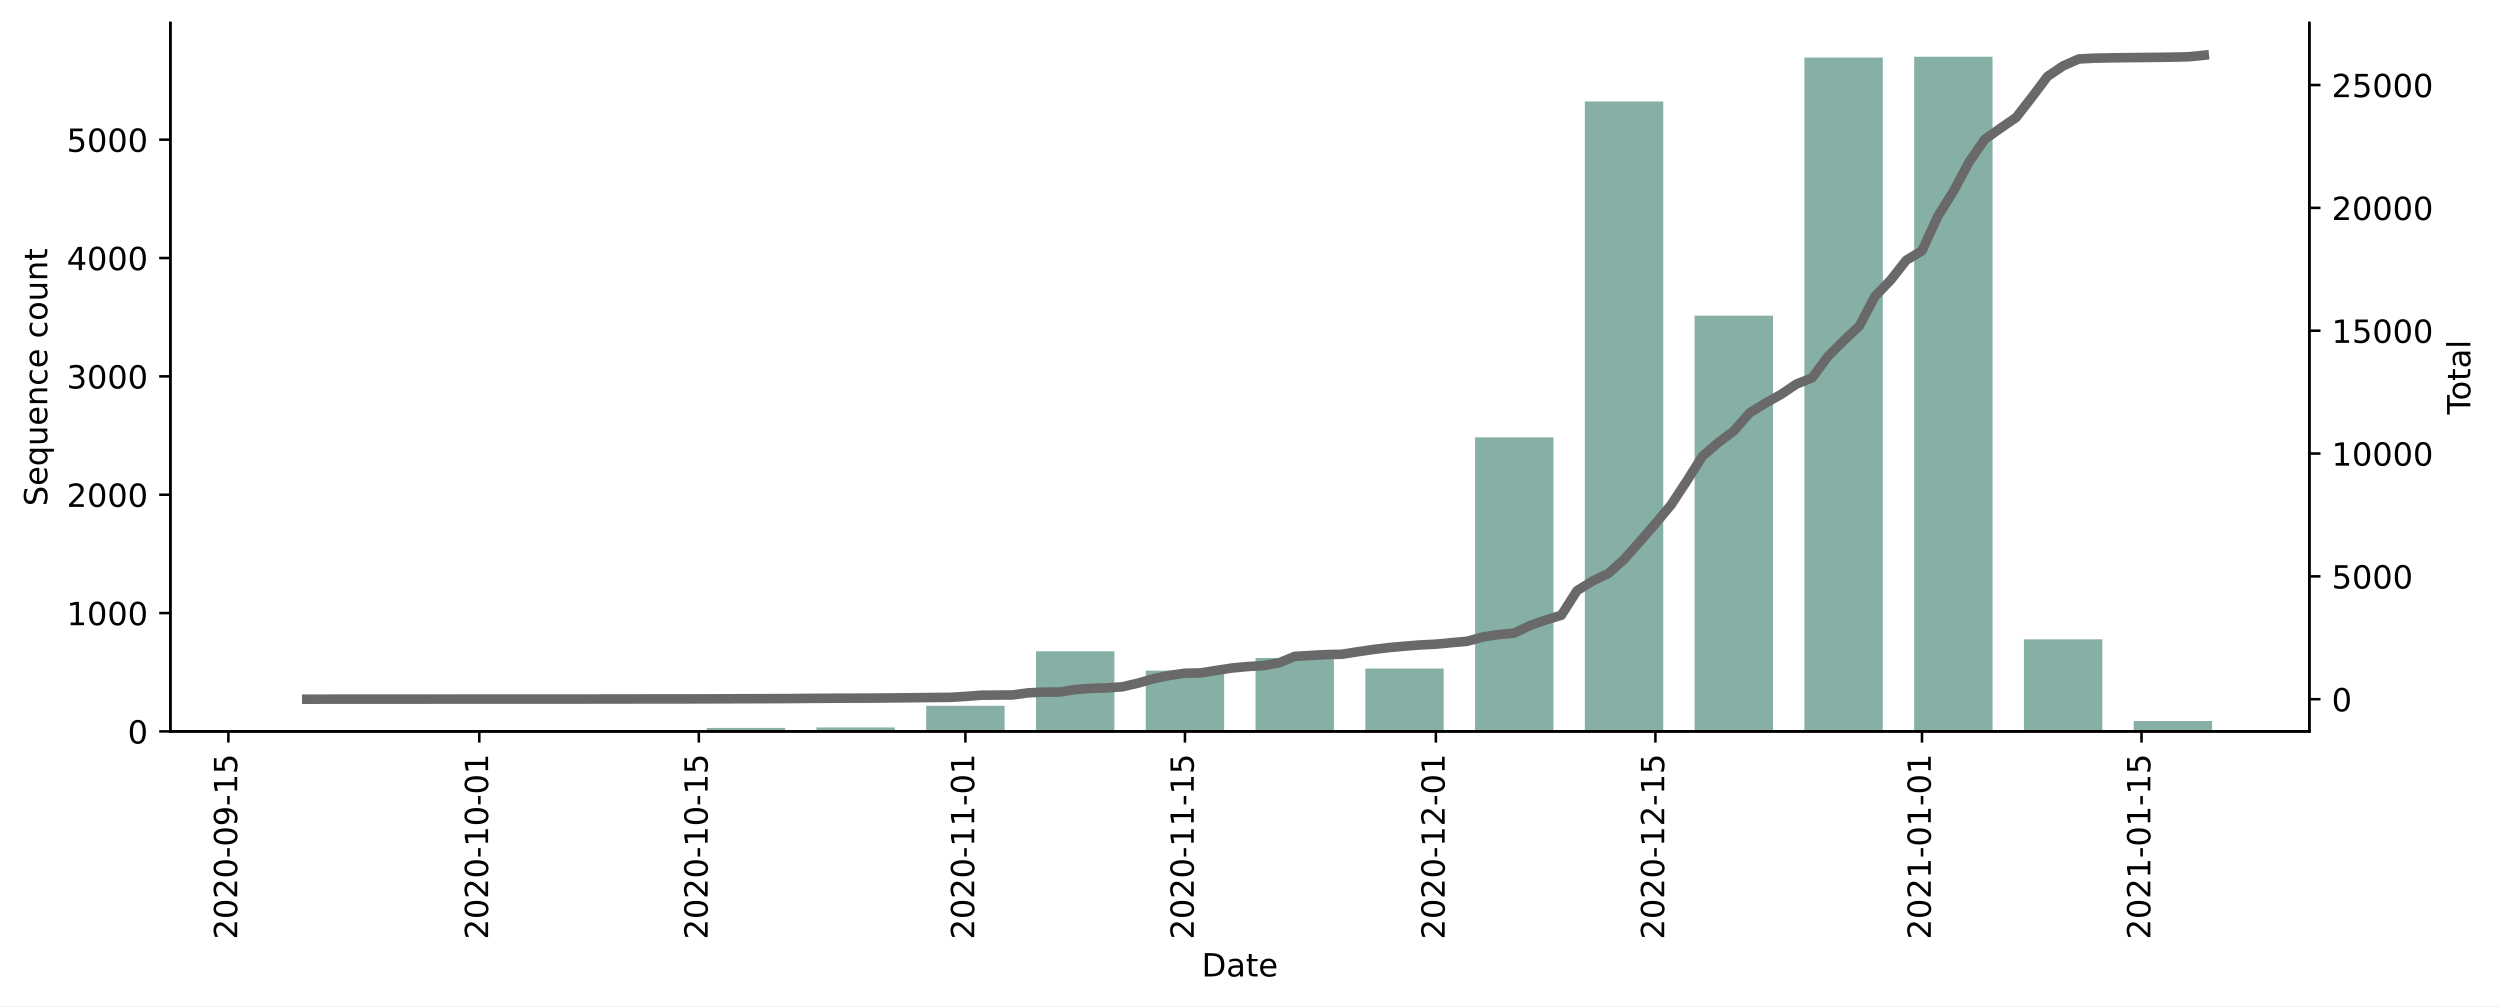
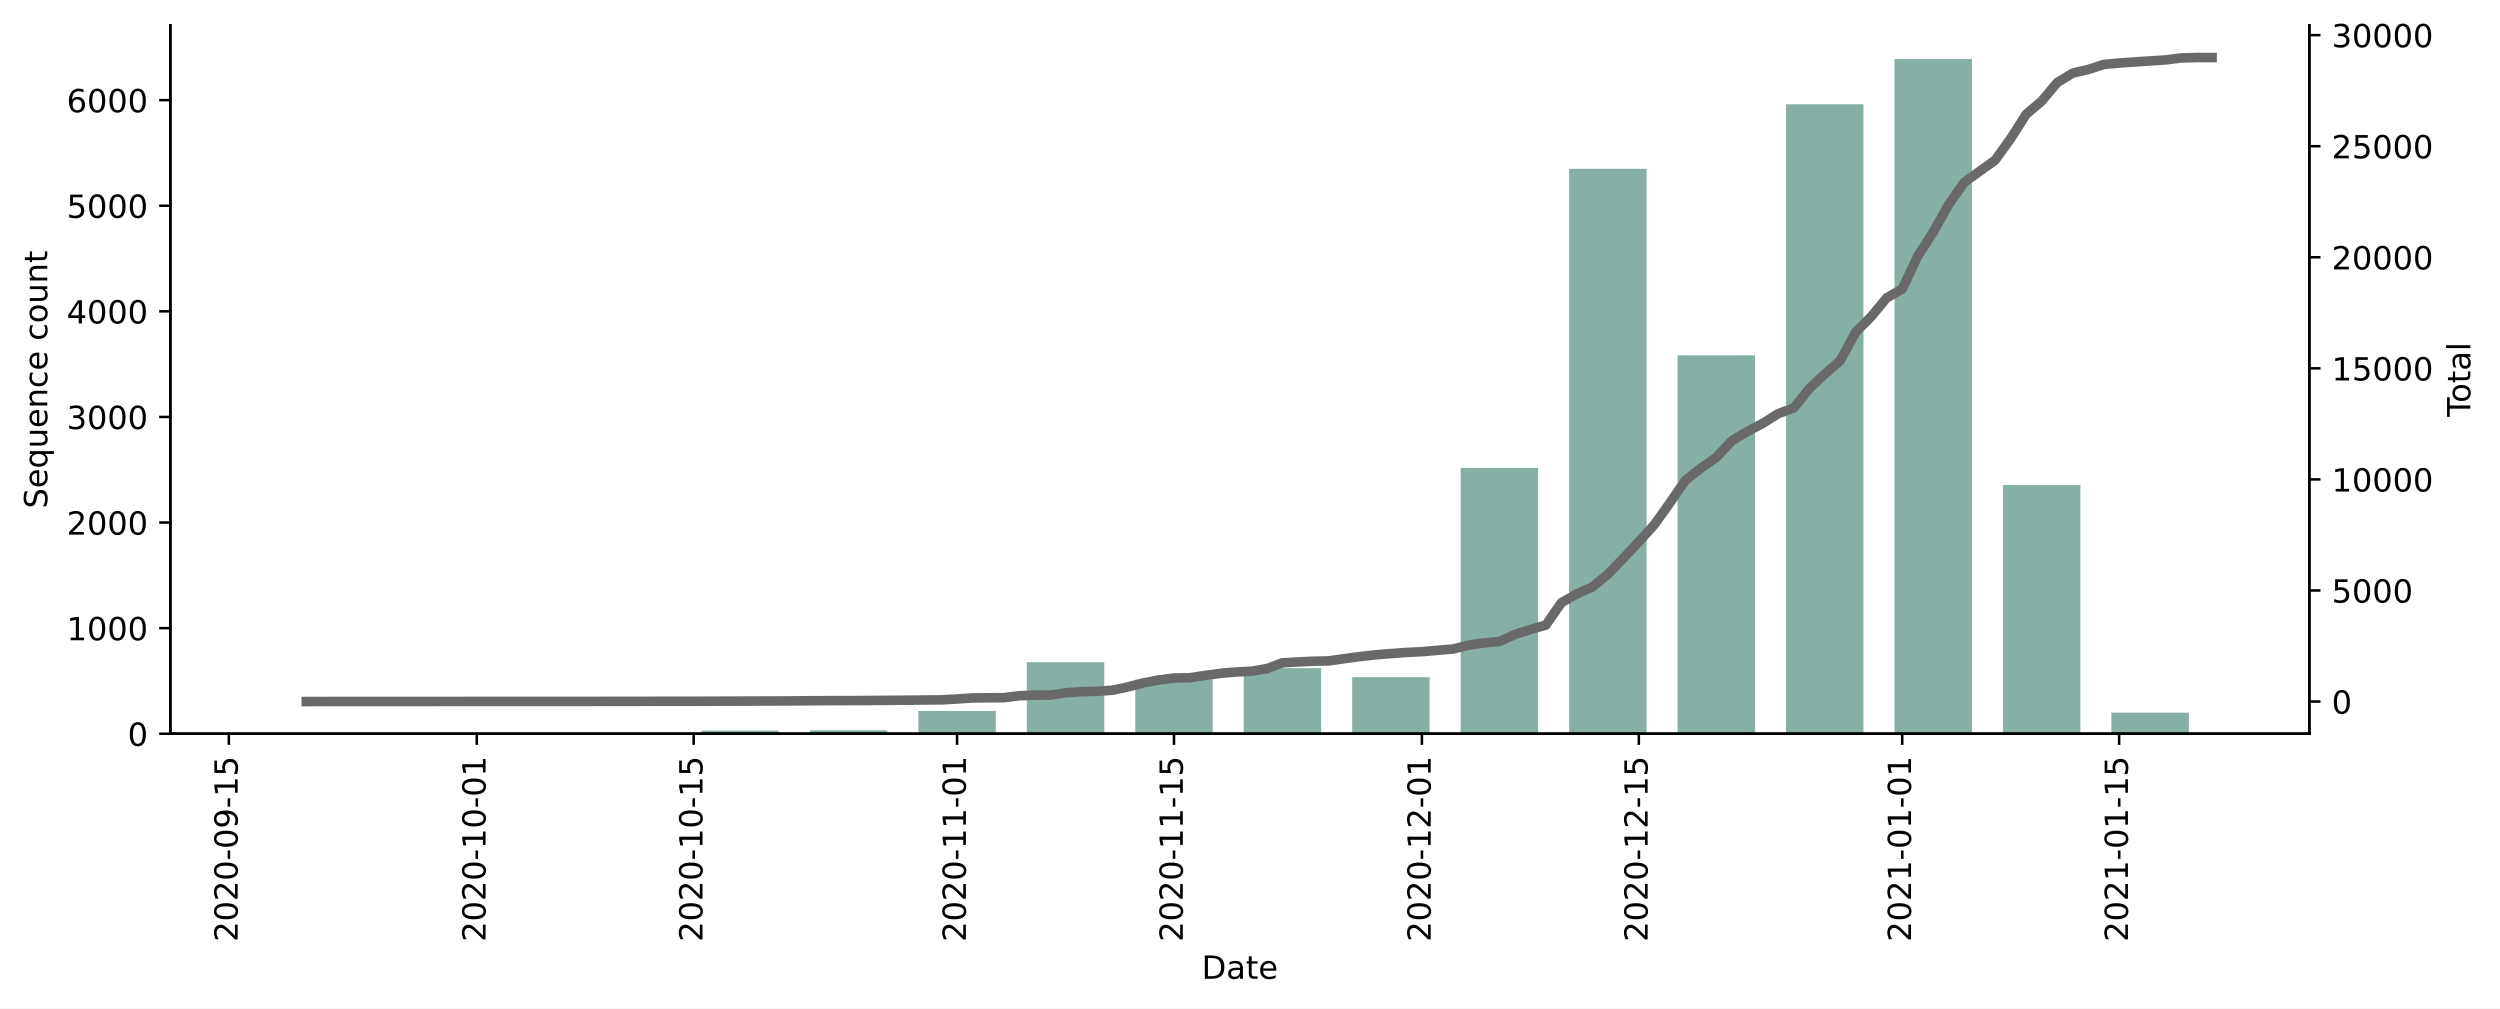
- <svg xmlns="http://www.w3.org/2000/svg" xmlns:xlink="http://www.w3.org/1999/xlink" height="314.954pt" version="1.1" viewBox="0 0 782.619 314.954" width="782.619pt">
+ <svg xmlns="http://www.w3.org/2000/svg" xmlns:xlink="http://www.w3.org/1999/xlink" height="315.682pt" version="1.1" viewBox="0 0 782.619 315.682" width="782.619pt">
  <defs>
    <style type="text/css">*{stroke-linecap:butt;stroke-linejoin:round;}</style>
  </defs>
  <g id="figure_1">
    <g id="patch_1">
-       <path d="M 0 314.954  L 782.619 314.954  L 782.619 0  L 0 0  z " style="fill:#ffffff;" />
+       <path d="M 0 315.682  L 782.619 315.682  L 782.619 0  L 0 0  z " style="fill:#ffffff;" />
    </g>
    <g id="axes_1">
      <g id="patch_2">
-         <path d="M 53.328 228.96  L 722.928 228.96  L 722.928 7.2  L 53.328 7.2  z " style="fill:#ffffff;" />
+         <path d="M 53.328 229.689  L 722.928 229.689  L 722.928 7.929  L 53.328 7.929  z " style="fill:#ffffff;" />
      </g>
      <g id="patch_3">
-         <path clip-path="url(#p456ce39aec)" d="M 83.764 228.96  L 108.31 228.96  L 108.31 228.849  L 83.764 228.849  z " style="fill:#86b0a6;" />
+         <path clip-path="url(#p75e728917b)" d="M 83.764 229.689  L 108.017 229.689  L 108.017 229.59  L 83.764 229.59  z " style="fill:#86b0a6;" />
      </g>
      <g id="patch_4">
-         <path clip-path="url(#p456ce39aec)" d="M 118.128 228.96  L 142.674 228.96  L 142.674 228.849  L 118.128 228.849  z " style="fill:#86b0a6;" />
+         <path clip-path="url(#p75e728917b)" d="M 117.717 229.689  L 141.969 229.689  L 141.969 229.59  L 117.717 229.59  z " style="fill:#86b0a6;" />
      </g>
      <g id="patch_5">
-         <path clip-path="url(#p456ce39aec)" d="M 152.492 228.96  L 177.037 228.96  L 177.037 228.923  L 152.492 228.923  z " style="fill:#86b0a6;" />
+         <path clip-path="url(#p75e728917b)" d="M 151.67 229.689  L 175.922 229.689  L 175.922 229.656  L 151.67 229.656  z " style="fill:#86b0a6;" />
      </g>
      <g id="patch_6">
-         <path clip-path="url(#p456ce39aec)" d="M 186.855 228.96  L 211.401 228.96  L 211.401 228.738  L 186.855 228.738  z " style="fill:#86b0a6;" />
+         <path clip-path="url(#p75e728917b)" d="M 185.623 229.689  L 209.875 229.689  L 209.875 229.49  L 185.623 229.49  z " style="fill:#86b0a6;" />
      </g>
      <g id="patch_7">
-         <path clip-path="url(#p456ce39aec)" d="M 221.219 228.96  L 245.764 228.96  L 245.764 227.886  L 221.219 227.886  z " style="fill:#86b0a6;" />
+         <path clip-path="url(#p75e728917b)" d="M 219.576 229.689  L 243.828 229.689  L 243.828 228.73  L 219.576 228.73  z " style="fill:#86b0a6;" />
      </g>
      <g id="patch_8">
-         <path clip-path="url(#p456ce39aec)" d="M 255.583 228.96  L 280.128 228.96  L 280.128 227.737  L 255.583 227.737  z " style="fill:#86b0a6;" />
+         <path clip-path="url(#p75e728917b)" d="M 253.529 229.689  L 277.781 229.689  L 277.781 228.598  L 253.529 228.598  z " style="fill:#86b0a6;" />
      </g>
      <g id="patch_9">
-         <path clip-path="url(#p456ce39aec)" d="M 289.946 228.96  L 314.492 228.96  L 314.492 220.958  L 289.946 220.958  z " style="fill:#86b0a6;" />
+         <path clip-path="url(#p75e728917b)" d="M 287.482 229.689  L 311.734 229.689  L 311.734 222.548  L 287.482 222.548  z " style="fill:#86b0a6;" />
      </g>
      <g id="patch_10">
-         <path clip-path="url(#p456ce39aec)" d="M 324.31 228.96  L 348.855 228.96  L 348.855 203.88  L 324.31 203.88  z " style="fill:#86b0a6;" />
+         <path clip-path="url(#p75e728917b)" d="M 321.435 229.689  L 345.687 229.689  L 345.687 207.309  L 321.435 207.309  z " style="fill:#86b0a6;" />
      </g>
      <g id="patch_11">
-         <path clip-path="url(#p456ce39aec)" d="M 358.674 228.96  L 383.219 228.96  L 383.219 209.955  L 358.674 209.955  z " style="fill:#86b0a6;" />
+         <path clip-path="url(#p75e728917b)" d="M 355.388 229.689  L 379.64 229.689  L 379.64 212.731  L 355.388 212.731  z " style="fill:#86b0a6;" />
      </g>
      <g id="patch_12">
-         <path clip-path="url(#p456ce39aec)" d="M 393.037 228.96  L 417.583 228.96  L 417.583 205.991  L 393.037 205.991  z " style="fill:#86b0a6;" />
+         <path clip-path="url(#p75e728917b)" d="M 389.341 229.689  L 413.593 229.689  L 413.593 209.16  L 389.341 209.16  z " style="fill:#86b0a6;" />
      </g>
      <g id="patch_13">
-         <path clip-path="url(#p456ce39aec)" d="M 427.401 228.96  L 451.946 228.96  L 451.946 209.289  L 427.401 209.289  z " style="fill:#86b0a6;" />
+         <path clip-path="url(#p75e728917b)" d="M 423.294 229.689  L 447.546 229.689  L 447.546 212.003  L 423.294 212.003  z " style="fill:#86b0a6;" />
      </g>
      <g id="patch_14">
-         <path clip-path="url(#p456ce39aec)" d="M 461.764 228.96  L 486.31 228.96  L 486.31 136.9  L 461.764 136.9  z " style="fill:#86b0a6;" />
+         <path clip-path="url(#p75e728917b)" d="M 457.247 229.689  L 481.499 229.689  L 481.499 146.485  L 457.247 146.485  z " style="fill:#86b0a6;" />
      </g>
      <g id="patch_15">
-         <path clip-path="url(#p456ce39aec)" d="M 496.128 228.96  L 520.674 228.96  L 520.674 31.763  L 496.128 31.763  z " style="fill:#86b0a6;" />
+         <path clip-path="url(#p75e728917b)" d="M 491.199 229.689  L 515.452 229.689  L 515.452 52.835  L 491.199 52.835  z " style="fill:#86b0a6;" />
      </g>
      <g id="patch_16">
-         <path clip-path="url(#p456ce39aec)" d="M 530.492 228.96  L 555.037 228.96  L 555.037 98.817  L 530.492 98.817  z " style="fill:#86b0a6;" />
+         <path clip-path="url(#p75e728917b)" d="M 525.152 229.689  L 549.404 229.689  L 549.404 111.246  L 525.152 111.246  z " style="fill:#86b0a6;" />
      </g>
      <g id="patch_17">
-         <path clip-path="url(#p456ce39aec)" d="M 564.855 228.96  L 589.401 228.96  L 589.401 18.019  L 564.855 18.019  z " style="fill:#86b0a6;" />
+         <path clip-path="url(#p75e728917b)" d="M 559.105 229.689  L 583.357 229.689  L 583.357 32.637  L 559.105 32.637  z " style="fill:#86b0a6;" />
      </g>
      <g id="patch_18">
-         <path clip-path="url(#p456ce39aec)" d="M 599.219 228.96  L 623.764 228.96  L 623.764 17.76  L 599.219 17.76  z " style="fill:#86b0a6;" />
+         <path clip-path="url(#p75e728917b)" d="M 593.058 229.689  L 617.31 229.689  L 617.31 18.489  L 593.058 18.489  z " style="fill:#86b0a6;" />
      </g>
      <g id="patch_19">
-         <path clip-path="url(#p456ce39aec)" d="M 633.583 228.96  L 658.128 228.96  L 658.128 200.138  L 633.583 200.138  z " style="fill:#86b0a6;" />
+         <path clip-path="url(#p75e728917b)" d="M 627.011 229.689  L 651.263 229.689  L 651.263 151.84  L 627.011 151.84  z " style="fill:#86b0a6;" />
      </g>
      <g id="patch_20">
-         <path clip-path="url(#p456ce39aec)" d="M 667.946 228.96  L 692.492 228.96  L 692.492 225.7  L 667.946 225.7  z " style="fill:#86b0a6;" />
+         <path clip-path="url(#p75e728917b)" d="M 660.964 229.689  L 685.216 229.689  L 685.216 223.077  L 660.964 223.077  z " style="fill:#86b0a6;" />
      </g>
      <g id="matplotlib.axis_1">
        <g id="xtick_1">
          <g id="line2d_1">
            <defs>
-               <path d="M 0 0  L 0 3.5  " id="md7a13e3b88" style="stroke:#000000;stroke-width:0.8;" />
+               <path d="M 0 0  L 0 3.5  " id="m72b49319f3" style="stroke:#000000;stroke-width:0.8;" />
            </defs>
            <g>
-               <use style="stroke:#000000;stroke-width:0.8;" x="71.492" xlink:href="#md7a13e3b88" y="228.96" />
+               <use style="stroke:#000000;stroke-width:0.8;" x="71.638" xlink:href="#m72b49319f3" y="229.689" />
            </g>
          </g>
          <g id="text_1">
-             <g transform="translate(74.25114 294.0756)rotate(-90)scale(0.1 -0.1)">
+             <g transform="translate(74.39782 294.8044)rotate(-90)scale(0.1 -0.1)">
              <defs>
                <path d="M 19.188 8.297  L 53.609 8.297  L 53.609 0  L 7.328 0  L 7.328 8.297  Q 12.938 14.109 22.625 23.891  Q 32.328 33.688 34.812 36.531  Q 39.547 41.844 41.422 45.531  Q 43.312 49.219 43.312 52.781  Q 43.312 58.594 39.234 62.25  Q 35.156 65.922 28.609 65.922  Q 23.969 65.922 18.812 64.312  Q 13.672 62.703 7.812 59.422  L 7.812 69.391  Q 13.766 71.781 18.938 73  Q 24.125 74.219 28.422 74.219  Q 39.75 74.219 46.484 68.547  Q 53.219 62.891 53.219 53.422  Q 53.219 48.922 51.531 44.891  Q 49.859 40.875 45.406 35.406  Q 44.188 33.984 37.641 27.219  Q 31.109 20.453 19.188 8.297  z " id="DejaVuSans-50" />
                <path d="M 31.781 66.406  Q 24.172 66.406 20.328 58.906  Q 16.5 51.422 16.5 36.375  Q 16.5 21.391 20.328 13.891  Q 24.172 6.391 31.781 6.391  Q 39.453 6.391 43.281 13.891  Q 47.125 21.391 47.125 36.375  Q 47.125 51.422 43.281 58.906  Q 39.453 66.406 31.781 66.406  z M 31.781 74.219  Q 44.047 74.219 50.516 64.516  Q 56.984 54.828 56.984 36.375  Q 56.984 17.969 50.516 8.266  Q 44.047 -1.422 31.781 -1.422  Q 19.531 -1.422 13.062 8.266  Q 6.594 17.969 6.594 36.375  Q 6.594 54.828 13.062 64.516  Q 19.531 74.219 31.781 74.219  z " id="DejaVuSans-48" />
                <path d="M 4.891 31.391  L 31.203 31.391  L 31.203 23.391  L 4.891 23.391  z " id="DejaVuSans-45" />
                <path d="M 10.984 1.516  L 10.984 10.5  Q 14.703 8.734 18.5 7.812  Q 22.312 6.891 25.984 6.891  Q 35.75 6.891 40.891 13.453  Q 46.047 20.016 46.781 33.406  Q 43.953 29.203 39.594 26.953  Q 35.25 24.703 29.984 24.703  Q 19.047 24.703 12.672 31.312  Q 6.297 37.938 6.297 49.422  Q 6.297 60.641 12.938 67.422  Q 19.578 74.219 30.609 74.219  Q 43.266 74.219 49.922 64.516  Q 56.594 54.828 56.594 36.375  Q 56.594 19.141 48.406 8.859  Q 40.234 -1.422 26.422 -1.422  Q 22.703 -1.422 18.891 -0.688  Q 15.094 0.047 10.984 1.516  z M 30.609 32.422  Q 37.25 32.422 41.125 36.953  Q 45.016 41.5 45.016 49.422  Q 45.016 57.281 41.125 61.844  Q 37.25 66.406 30.609 66.406  Q 23.969 66.406 20.094 61.844  Q 16.219 57.281 16.219 49.422  Q 16.219 41.5 20.094 36.953  Q 23.969 32.422 30.609 32.422  z " id="DejaVuSans-57" />
                <path d="M 12.406 8.297  L 28.516 8.297  L 28.516 63.922  L 10.984 60.406  L 10.984 69.391  L 28.422 72.906  L 38.281 72.906  L 38.281 8.297  L 54.391 8.297  L 54.391 0  L 12.406 0  z " id="DejaVuSans-49" />
                <path d="M 10.797 72.906  L 49.516 72.906  L 49.516 64.594  L 19.828 64.594  L 19.828 46.734  Q 21.969 47.469 24.109 47.828  Q 26.266 48.188 28.422 48.188  Q 40.625 48.188 47.75 41.5  Q 54.891 34.812 54.891 23.391  Q 54.891 11.625 47.562 5.094  Q 40.234 -1.422 26.906 -1.422  Q 22.312 -1.422 17.547 -0.641  Q 12.797 0.141 7.719 1.703  L 7.719 11.625  Q 12.109 9.234 16.797 8.062  Q 21.484 6.891 26.703 6.891  Q 35.156 6.891 40.078 11.328  Q 45.016 15.766 45.016 23.391  Q 45.016 31 40.078 35.438  Q 35.156 39.891 26.703 39.891  Q 22.75 39.891 18.812 39.016  Q 14.891 38.141 10.797 36.281  z " id="DejaVuSans-53" />
              </defs>
              <use xlink:href="#DejaVuSans-50" />
              <use x="63.623" xlink:href="#DejaVuSans-48" />
              <use x="127.246" xlink:href="#DejaVuSans-50" />
              <use x="190.869" xlink:href="#DejaVuSans-48" />
              <use x="254.492" xlink:href="#DejaVuSans-45" />
              <use x="290.576" xlink:href="#DejaVuSans-48" />
              <use x="354.199" xlink:href="#DejaVuSans-57" />
              <use x="417.822" xlink:href="#DejaVuSans-45" />
              <use x="453.906" xlink:href="#DejaVuSans-49" />
              <use x="517.529" xlink:href="#DejaVuSans-53" />
            </g>
          </g>
        </g>
        <g id="xtick_2">
          <g id="line2d_2">
            <g>
-               <use style="stroke:#000000;stroke-width:0.8;" x="150.037" xlink:href="#md7a13e3b88" y="228.96" />
+               <use style="stroke:#000000;stroke-width:0.8;" x="149.245" xlink:href="#m72b49319f3" y="229.689" />
            </g>
          </g>
          <g id="text_2">
-             <g transform="translate(152.7966 294.0756)rotate(-90)scale(0.1 -0.1)">
+             <g transform="translate(152.0045 294.8044)rotate(-90)scale(0.1 -0.1)">
              <use xlink:href="#DejaVuSans-50" />
              <use x="63.623" xlink:href="#DejaVuSans-48" />
              <use x="127.246" xlink:href="#DejaVuSans-50" />
              <use x="190.869" xlink:href="#DejaVuSans-48" />
              <use x="254.492" xlink:href="#DejaVuSans-45" />
              <use x="290.576" xlink:href="#DejaVuSans-49" />
              <use x="354.199" xlink:href="#DejaVuSans-48" />
              <use x="417.822" xlink:href="#DejaVuSans-45" />
              <use x="453.906" xlink:href="#DejaVuSans-48" />
              <use x="517.529" xlink:href="#DejaVuSans-49" />
            </g>
          </g>
        </g>
        <g id="xtick_3">
          <g id="line2d_3">
            <g>
-               <use style="stroke:#000000;stroke-width:0.8;" x="218.764" xlink:href="#md7a13e3b88" y="228.96" />
+               <use style="stroke:#000000;stroke-width:0.8;" x="217.151" xlink:href="#m72b49319f3" y="229.689" />
            </g>
          </g>
          <g id="text_3">
-             <g transform="translate(221.5239 294.0756)rotate(-90)scale(0.1 -0.1)">
+             <g transform="translate(219.9103 294.8044)rotate(-90)scale(0.1 -0.1)">
              <use xlink:href="#DejaVuSans-50" />
              <use x="63.623" xlink:href="#DejaVuSans-48" />
              <use x="127.246" xlink:href="#DejaVuSans-50" />
              <use x="190.869" xlink:href="#DejaVuSans-48" />
              <use x="254.492" xlink:href="#DejaVuSans-45" />
              <use x="290.576" xlink:href="#DejaVuSans-49" />
              <use x="354.199" xlink:href="#DejaVuSans-48" />
              <use x="417.822" xlink:href="#DejaVuSans-45" />
              <use x="453.906" xlink:href="#DejaVuSans-49" />
              <use x="517.529" xlink:href="#DejaVuSans-53" />
            </g>
          </g>
        </g>
        <g id="xtick_4">
          <g id="line2d_4">
            <g>
-               <use style="stroke:#000000;stroke-width:0.8;" x="302.219" xlink:href="#md7a13e3b88" y="228.96" />
+               <use style="stroke:#000000;stroke-width:0.8;" x="299.608" xlink:href="#m72b49319f3" y="229.689" />
            </g>
          </g>
          <g id="text_4">
-             <g transform="translate(304.9784 294.0756)rotate(-90)scale(0.1 -0.1)">
+             <g transform="translate(302.3674 294.8044)rotate(-90)scale(0.1 -0.1)">
              <use xlink:href="#DejaVuSans-50" />
              <use x="63.623" xlink:href="#DejaVuSans-48" />
              <use x="127.246" xlink:href="#DejaVuSans-50" />
              <use x="190.869" xlink:href="#DejaVuSans-48" />
              <use x="254.492" xlink:href="#DejaVuSans-45" />
              <use x="290.576" xlink:href="#DejaVuSans-49" />
              <use x="354.199" xlink:href="#DejaVuSans-49" />
              <use x="417.822" xlink:href="#DejaVuSans-45" />
              <use x="453.906" xlink:href="#DejaVuSans-48" />
              <use x="517.529" xlink:href="#DejaVuSans-49" />
            </g>
          </g>
        </g>
        <g id="xtick_5">
          <g id="line2d_5">
            <g>
-               <use style="stroke:#000000;stroke-width:0.8;" x="370.946" xlink:href="#md7a13e3b88" y="228.96" />
+               <use style="stroke:#000000;stroke-width:0.8;" x="367.514" xlink:href="#m72b49319f3" y="229.689" />
            </g>
          </g>
          <g id="text_5">
-             <g transform="translate(373.7057 294.0756)rotate(-90)scale(0.1 -0.1)">
+             <g transform="translate(370.2732 294.8044)rotate(-90)scale(0.1 -0.1)">
              <use xlink:href="#DejaVuSans-50" />
              <use x="63.623" xlink:href="#DejaVuSans-48" />
              <use x="127.246" xlink:href="#DejaVuSans-50" />
              <use x="190.869" xlink:href="#DejaVuSans-48" />
              <use x="254.492" xlink:href="#DejaVuSans-45" />
              <use x="290.576" xlink:href="#DejaVuSans-49" />
              <use x="354.199" xlink:href="#DejaVuSans-49" />
              <use x="417.822" xlink:href="#DejaVuSans-45" />
              <use x="453.906" xlink:href="#DejaVuSans-49" />
              <use x="517.529" xlink:href="#DejaVuSans-53" />
            </g>
          </g>
        </g>
        <g id="xtick_6">
          <g id="line2d_6">
            <g>
-               <use style="stroke:#000000;stroke-width:0.8;" x="449.492" xlink:href="#md7a13e3b88" y="228.96" />
+               <use style="stroke:#000000;stroke-width:0.8;" x="445.121" xlink:href="#m72b49319f3" y="229.689" />
            </g>
          </g>
          <g id="text_6">
-             <g transform="translate(452.2511 294.0756)rotate(-90)scale(0.1 -0.1)">
+             <g transform="translate(447.8799 294.8044)rotate(-90)scale(0.1 -0.1)">
              <use xlink:href="#DejaVuSans-50" />
              <use x="63.623" xlink:href="#DejaVuSans-48" />
              <use x="127.246" xlink:href="#DejaVuSans-50" />
              <use x="190.869" xlink:href="#DejaVuSans-48" />
              <use x="254.492" xlink:href="#DejaVuSans-45" />
              <use x="290.576" xlink:href="#DejaVuSans-49" />
              <use x="354.199" xlink:href="#DejaVuSans-50" />
              <use x="417.822" xlink:href="#DejaVuSans-45" />
              <use x="453.906" xlink:href="#DejaVuSans-48" />
              <use x="517.529" xlink:href="#DejaVuSans-49" />
            </g>
          </g>
        </g>
        <g id="xtick_7">
          <g id="line2d_7">
            <g>
-               <use style="stroke:#000000;stroke-width:0.8;" x="518.219" xlink:href="#md7a13e3b88" y="228.96" />
+               <use style="stroke:#000000;stroke-width:0.8;" x="513.026" xlink:href="#m72b49319f3" y="229.689" />
            </g>
          </g>
          <g id="text_7">
-             <g transform="translate(520.9784 294.0756)rotate(-90)scale(0.1 -0.1)">
+             <g transform="translate(515.7857 294.8044)rotate(-90)scale(0.1 -0.1)">
              <use xlink:href="#DejaVuSans-50" />
              <use x="63.623" xlink:href="#DejaVuSans-48" />
              <use x="127.246" xlink:href="#DejaVuSans-50" />
              <use x="190.869" xlink:href="#DejaVuSans-48" />
              <use x="254.492" xlink:href="#DejaVuSans-45" />
              <use x="290.576" xlink:href="#DejaVuSans-49" />
              <use x="354.199" xlink:href="#DejaVuSans-50" />
              <use x="417.822" xlink:href="#DejaVuSans-45" />
              <use x="453.906" xlink:href="#DejaVuSans-49" />
              <use x="517.529" xlink:href="#DejaVuSans-53" />
            </g>
          </g>
        </g>
        <g id="xtick_8">
          <g id="line2d_8">
            <g>
-               <use style="stroke:#000000;stroke-width:0.8;" x="601.674" xlink:href="#md7a13e3b88" y="228.96" />
+               <use style="stroke:#000000;stroke-width:0.8;" x="595.483" xlink:href="#m72b49319f3" y="229.689" />
            </g>
          </g>
          <g id="text_8">
-             <g transform="translate(604.433 294.0756)rotate(-90)scale(0.1 -0.1)">
+             <g transform="translate(598.2428 294.8044)rotate(-90)scale(0.1 -0.1)">
              <use xlink:href="#DejaVuSans-50" />
              <use x="63.623" xlink:href="#DejaVuSans-48" />
              <use x="127.246" xlink:href="#DejaVuSans-50" />
              <use x="190.869" xlink:href="#DejaVuSans-49" />
              <use x="254.492" xlink:href="#DejaVuSans-45" />
              <use x="290.576" xlink:href="#DejaVuSans-48" />
              <use x="354.199" xlink:href="#DejaVuSans-49" />
              <use x="417.822" xlink:href="#DejaVuSans-45" />
              <use x="453.906" xlink:href="#DejaVuSans-48" />
              <use x="517.529" xlink:href="#DejaVuSans-49" />
            </g>
          </g>
        </g>
        <g id="xtick_9">
          <g id="line2d_9">
            <g>
-               <use style="stroke:#000000;stroke-width:0.8;" x="670.401" xlink:href="#md7a13e3b88" y="228.96" />
+               <use style="stroke:#000000;stroke-width:0.8;" x="663.389" xlink:href="#m72b49319f3" y="229.689" />
            </g>
          </g>
          <g id="text_9">
-             <g transform="translate(673.1602 294.0756)rotate(-90)scale(0.1 -0.1)">
+             <g transform="translate(666.1486 294.8044)rotate(-90)scale(0.1 -0.1)">
              <use xlink:href="#DejaVuSans-50" />
              <use x="63.623" xlink:href="#DejaVuSans-48" />
              <use x="127.246" xlink:href="#DejaVuSans-50" />
              <use x="190.869" xlink:href="#DejaVuSans-49" />
              <use x="254.492" xlink:href="#DejaVuSans-45" />
              <use x="290.576" xlink:href="#DejaVuSans-48" />
              <use x="354.199" xlink:href="#DejaVuSans-49" />
              <use x="417.822" xlink:href="#DejaVuSans-45" />
              <use x="453.906" xlink:href="#DejaVuSans-49" />
              <use x="517.529" xlink:href="#DejaVuSans-53" />
            </g>
          </g>
        </g>
        <g id="text_10">
-           <g transform="translate(376.1773 305.6741)scale(0.1 -0.1)">
+           <g transform="translate(376.1773 306.4028)scale(0.1 -0.1)">
            <defs>
              <path d="M 19.672 64.797  L 19.672 8.109  L 31.594 8.109  Q 46.688 8.109 53.688 14.938  Q 60.688 21.781 60.688 36.531  Q 60.688 51.172 53.688 57.984  Q 46.688 64.797 31.594 64.797  z M 9.812 72.906  L 30.078 72.906  Q 51.266 72.906 61.172 64.094  Q 71.094 55.281 71.094 36.531  Q 71.094 17.672 61.125 8.828  Q 51.172 0 30.078 0  L 9.812 0  z " id="DejaVuSans-68" />
              <path d="M 34.281 27.484  Q 23.391 27.484 19.188 25  Q 14.984 22.516 14.984 16.5  Q 14.984 11.719 18.141 8.906  Q 21.297 6.109 26.703 6.109  Q 34.188 6.109 38.703 11.406  Q 43.219 16.703 43.219 25.484  L 43.219 27.484  z M 52.203 31.203  L 52.203 0  L 43.219 0  L 43.219 8.297  Q 40.141 3.328 35.547 0.953  Q 30.953 -1.422 24.312 -1.422  Q 15.922 -1.422 10.953 3.297  Q 6 8.016 6 15.922  Q 6 25.141 12.172 29.828  Q 18.359 34.516 30.609 34.516  L 43.219 34.516  L 43.219 35.406  Q 43.219 41.609 39.141 45  Q 35.062 48.391 27.688 48.391  Q 23 48.391 18.547 47.266  Q 14.109 46.141 10.016 43.891  L 10.016 52.203  Q 14.938 54.109 19.578 55.047  Q 24.219 56 28.609 56  Q 40.484 56 46.344 49.844  Q 52.203 43.703 52.203 31.203  z " id="DejaVuSans-97" />
              <path d="M 18.312 70.219  L 18.312 54.688  L 36.812 54.688  L 36.812 47.703  L 18.312 47.703  L 18.312 18.016  Q 18.312 11.328 20.141 9.422  Q 21.969 7.516 27.594 7.516  L 36.812 7.516  L 36.812 0  L 27.594 0  Q 17.188 0 13.234 3.875  Q 9.281 7.766 9.281 18.016  L 9.281 47.703  L 2.688 47.703  L 2.688 54.688  L 9.281 54.688  L 9.281 70.219  z " id="DejaVuSans-116" />
              <path d="M 56.203 29.594  L 56.203 25.203  L 14.891 25.203  Q 15.484 15.922 20.484 11.062  Q 25.484 6.203 34.422 6.203  Q 39.594 6.203 44.453 7.469  Q 49.312 8.734 54.109 11.281  L 54.109 2.781  Q 49.266 0.734 44.188 -0.344  Q 39.109 -1.422 33.891 -1.422  Q 20.797 -1.422 13.156 6.188  Q 5.516 13.812 5.516 26.812  Q 5.516 40.234 12.766 48.109  Q 20.016 56 32.328 56  Q 43.359 56 49.781 48.891  Q 56.203 41.797 56.203 29.594  z M 47.219 32.234  Q 47.125 39.594 43.094 43.984  Q 39.062 48.391 32.422 48.391  Q 24.906 48.391 20.391 44.141  Q 15.875 39.891 15.188 32.172  z " id="DejaVuSans-101" />
            </defs>
            <use xlink:href="#DejaVuSans-68" />
            <use x="77.002" xlink:href="#DejaVuSans-97" />
            <use x="138.281" xlink:href="#DejaVuSans-116" />
            <use x="177.49" xlink:href="#DejaVuSans-101" />
          </g>
        </g>
      </g>
      <g id="matplotlib.axis_2">
        <g id="ytick_1">
          <g id="line2d_10">
            <defs>
-               <path d="M 0 0  L -3.5 0  " id="mad630d5b95" style="stroke:#000000;stroke-width:0.8;" />
+               <path d="M 0 0  L -3.5 0  " id="m8b014020fe" style="stroke:#000000;stroke-width:0.8;" />
            </defs>
            <g>
-               <use style="stroke:#000000;stroke-width:0.8;" x="53.328" xlink:href="#mad630d5b95" y="228.96" />
+               <use style="stroke:#000000;stroke-width:0.8;" x="53.328" xlink:href="#m8b014020fe" y="229.689" />
            </g>
          </g>
          <g id="text_11">
-             <g transform="translate(39.96563 232.7592)scale(0.1 -0.1)">
+             <g transform="translate(39.96563 233.488)scale(0.1 -0.1)">
              <use xlink:href="#DejaVuSans-48" />
            </g>
          </g>
        </g>
        <g id="ytick_2">
          <g id="line2d_11">
            <g>
-               <use style="stroke:#000000;stroke-width:0.8;" x="53.328" xlink:href="#mad630d5b95" y="191.914" />
+               <use style="stroke:#000000;stroke-width:0.8;" x="53.328" xlink:href="#m8b014020fe" y="196.632" />
            </g>
          </g>
          <g id="text_12">
-             <g transform="translate(20.87813 195.7131)scale(0.1 -0.1)">
+             <g transform="translate(20.87813 200.4311)scale(0.1 -0.1)">
              <use xlink:href="#DejaVuSans-49" />
              <use x="63.623" xlink:href="#DejaVuSans-48" />
              <use x="127.246" xlink:href="#DejaVuSans-48" />
              <use x="190.869" xlink:href="#DejaVuSans-48" />
            </g>
          </g>
        </g>
        <g id="ytick_3">
          <g id="line2d_12">
            <g>
-               <use style="stroke:#000000;stroke-width:0.8;" x="53.328" xlink:href="#mad630d5b95" y="154.868" />
+               <use style="stroke:#000000;stroke-width:0.8;" x="53.328" xlink:href="#m8b014020fe" y="163.575" />
            </g>
          </g>
          <g id="text_13">
-             <g transform="translate(20.87813 158.667)scale(0.1 -0.1)">
+             <g transform="translate(20.87813 167.3743)scale(0.1 -0.1)">
              <use xlink:href="#DejaVuSans-50" />
              <use x="63.623" xlink:href="#DejaVuSans-48" />
              <use x="127.246" xlink:href="#DejaVuSans-48" />
              <use x="190.869" xlink:href="#DejaVuSans-48" />
            </g>
          </g>
        </g>
        <g id="ytick_4">
          <g id="line2d_13">
            <g>
-               <use style="stroke:#000000;stroke-width:0.8;" x="53.328" xlink:href="#mad630d5b95" y="117.822" />
+               <use style="stroke:#000000;stroke-width:0.8;" x="53.328" xlink:href="#m8b014020fe" y="130.518" />
            </g>
          </g>
          <g id="text_14">
-             <g transform="translate(20.87813 121.6208)scale(0.1 -0.1)">
+             <g transform="translate(20.87813 134.3175)scale(0.1 -0.1)">
              <defs>
                <path d="M 40.578 39.312  Q 47.656 37.797 51.625 33  Q 55.609 28.219 55.609 21.188  Q 55.609 10.406 48.188 4.484  Q 40.766 -1.422 27.094 -1.422  Q 22.516 -1.422 17.656 -0.516  Q 12.797 0.391 7.625 2.203  L 7.625 11.719  Q 11.719 9.328 16.594 8.109  Q 21.484 6.891 26.812 6.891  Q 36.078 6.891 40.938 10.547  Q 45.797 14.203 45.797 21.188  Q 45.797 27.641 41.281 31.266  Q 36.766 34.906 28.719 34.906  L 20.219 34.906  L 20.219 43.016  L 29.109 43.016  Q 36.375 43.016 40.234 45.922  Q 44.094 48.828 44.094 54.297  Q 44.094 59.906 40.109 62.906  Q 36.141 65.922 28.719 65.922  Q 24.656 65.922 20.016 65.031  Q 15.375 64.156 9.812 62.312  L 9.812 71.094  Q 15.438 72.656 20.344 73.438  Q 25.25 74.219 29.594 74.219  Q 40.828 74.219 47.359 69.109  Q 53.906 64.016 53.906 55.328  Q 53.906 49.266 50.438 45.094  Q 46.969 40.922 40.578 39.312  z " id="DejaVuSans-51" />
              </defs>
              <use xlink:href="#DejaVuSans-51" />
              <use x="63.623" xlink:href="#DejaVuSans-48" />
              <use x="127.246" xlink:href="#DejaVuSans-48" />
              <use x="190.869" xlink:href="#DejaVuSans-48" />
            </g>
          </g>
        </g>
        <g id="ytick_5">
          <g id="line2d_14">
            <g>
-               <use style="stroke:#000000;stroke-width:0.8;" x="53.328" xlink:href="#mad630d5b95" y="80.775" />
+               <use style="stroke:#000000;stroke-width:0.8;" x="53.328" xlink:href="#m8b014020fe" y="97.461" />
            </g>
          </g>
          <g id="text_15">
-             <g transform="translate(20.87813 84.57469)scale(0.1 -0.1)">
+             <g transform="translate(20.87813 101.2607)scale(0.1 -0.1)">
              <defs>
                <path d="M 37.797 64.312  L 12.891 25.391  L 37.797 25.391  z M 35.203 72.906  L 47.609 72.906  L 47.609 25.391  L 58.016 25.391  L 58.016 17.188  L 47.609 17.188  L 47.609 0  L 37.797 0  L 37.797 17.188  L 4.891 17.188  L 4.891 26.703  z " id="DejaVuSans-52" />
              </defs>
              <use xlink:href="#DejaVuSans-52" />
              <use x="63.623" xlink:href="#DejaVuSans-48" />
              <use x="127.246" xlink:href="#DejaVuSans-48" />
              <use x="190.869" xlink:href="#DejaVuSans-48" />
            </g>
          </g>
        </g>
        <g id="ytick_6">
          <g id="line2d_15">
            <g>
-               <use style="stroke:#000000;stroke-width:0.8;" x="53.328" xlink:href="#mad630d5b95" y="43.729" />
+               <use style="stroke:#000000;stroke-width:0.8;" x="53.328" xlink:href="#m8b014020fe" y="64.405" />
            </g>
          </g>
          <g id="text_16">
-             <g transform="translate(20.87813 47.52856)scale(0.1 -0.1)">
+             <g transform="translate(20.87813 68.20387)scale(0.1 -0.1)">
              <use xlink:href="#DejaVuSans-53" />
              <use x="63.623" xlink:href="#DejaVuSans-48" />
              <use x="127.246" xlink:href="#DejaVuSans-48" />
              <use x="190.869" xlink:href="#DejaVuSans-48" />
            </g>
          </g>
        </g>
-         <g id="text_17">
-           <g transform="translate(14.79844 158.4402)rotate(-90)scale(0.1 -0.1)">
+         <g id="ytick_7">
+           <g id="line2d_16">
+             <g>
+               <use style="stroke:#000000;stroke-width:0.8;" x="53.328" xlink:href="#m8b014020fe" y="31.348" />
+             </g>
+           </g>
+           <g id="text_17">
+             <g transform="translate(20.87813 35.14705)scale(0.1 -0.1)">
+               <defs>
+                 <path d="M 33.016 40.375  Q 26.375 40.375 22.484 35.828  Q 18.609 31.297 18.609 23.391  Q 18.609 15.531 22.484 10.953  Q 26.375 6.391 33.016 6.391  Q 39.656 6.391 43.531 10.953  Q 47.406 15.531 47.406 23.391  Q 47.406 31.297 43.531 35.828  Q 39.656 40.375 33.016 40.375  z M 52.594 71.297  L 52.594 62.312  Q 48.875 64.062 45.094 64.984  Q 41.312 65.922 37.594 65.922  Q 27.828 65.922 22.672 59.328  Q 17.531 52.734 16.797 39.406  Q 19.672 43.656 24.016 45.922  Q 28.375 48.188 33.594 48.188  Q 44.578 48.188 50.953 41.516  Q 57.328 34.859 57.328 23.391  Q 57.328 12.156 50.688 5.359  Q 44.047 -1.422 33.016 -1.422  Q 20.359 -1.422 13.672 8.266  Q 6.984 17.969 6.984 36.375  Q 6.984 53.656 15.188 63.938  Q 23.391 74.219 37.203 74.219  Q 40.922 74.219 44.703 73.484  Q 48.484 72.75 52.594 71.297  z " id="DejaVuSans-54" />
+               </defs>
+               <use xlink:href="#DejaVuSans-54" />
+               <use x="63.623" xlink:href="#DejaVuSans-48" />
+               <use x="127.246" xlink:href="#DejaVuSans-48" />
+               <use x="190.869" xlink:href="#DejaVuSans-48" />
+             </g>
+           </g>
+         </g>
+         <g id="text_18">
+           <g transform="translate(14.79844 159.1689)rotate(-90)scale(0.1 -0.1)">
            <defs>
              <path d="M 53.516 70.516  L 53.516 60.891  Q 47.906 63.578 42.922 64.891  Q 37.938 66.219 33.297 66.219  Q 25.25 66.219 20.875 63.094  Q 16.5 59.969 16.5 54.203  Q 16.5 49.359 19.406 46.891  Q 22.312 44.438 30.422 42.922  L 36.375 41.703  Q 47.406 39.594 52.656 34.297  Q 57.906 29 57.906 20.125  Q 57.906 9.516 50.797 4.047  Q 43.703 -1.422 29.984 -1.422  Q 24.812 -1.422 18.969 -0.25  Q 13.141 0.922 6.891 3.219  L 6.891 13.375  Q 12.891 10.016 18.656 8.297  Q 24.422 6.594 29.984 6.594  Q 38.422 6.594 43.016 9.906  Q 47.609 13.234 47.609 19.391  Q 47.609 24.75 44.312 27.781  Q 41.016 30.812 33.5 32.328  L 27.484 33.5  Q 16.453 35.688 11.516 40.375  Q 6.594 45.062 6.594 53.422  Q 6.594 63.094 13.406 68.656  Q 20.219 74.219 32.172 74.219  Q 37.312 74.219 42.625 73.281  Q 47.953 72.359 53.516 70.516  z " id="DejaVuSans-83" />
              <path d="M 14.797 27.297  Q 14.797 17.391 18.875 11.75  Q 22.953 6.109 30.078 6.109  Q 37.203 6.109 41.297 11.75  Q 45.406 17.391 45.406 27.297  Q 45.406 37.203 41.297 42.844  Q 37.203 48.484 30.078 48.484  Q 22.953 48.484 18.875 42.844  Q 14.797 37.203 14.797 27.297  z M 45.406 8.203  Q 42.578 3.328 38.25 0.953  Q 33.938 -1.422 27.875 -1.422  Q 17.969 -1.422 11.734 6.484  Q 5.516 14.406 5.516 27.297  Q 5.516 40.188 11.734 48.094  Q 17.969 56 27.875 56  Q 33.938 56 38.25 53.625  Q 42.578 51.266 45.406 46.391  L 45.406 54.688  L 54.391 54.688  L 54.391 -20.797  L 45.406 -20.797  z " id="DejaVuSans-113" />
              <path d="M 8.5 21.578  L 8.5 54.688  L 17.484 54.688  L 17.484 21.922  Q 17.484 14.156 20.5 10.266  Q 23.531 6.391 29.594 6.391  Q 36.859 6.391 41.078 11.031  Q 45.312 15.672 45.312 23.688  L 45.312 54.688  L 54.297 54.688  L 54.297 0  L 45.312 0  L 45.312 8.406  Q 42.047 3.422 37.719 1  Q 33.406 -1.422 27.688 -1.422  Q 18.266 -1.422 13.375 4.438  Q 8.5 10.297 8.5 21.578  z M 31.109 56  z " id="DejaVuSans-117" />
              <path d="M 54.891 33.016  L 54.891 0  L 45.906 0  L 45.906 32.719  Q 45.906 40.484 42.875 44.328  Q 39.844 48.188 33.797 48.188  Q 26.516 48.188 22.312 43.547  Q 18.109 38.922 18.109 30.906  L 18.109 0  L 9.078 0  L 9.078 54.688  L 18.109 54.688  L 18.109 46.188  Q 21.344 51.125 25.703 53.562  Q 30.078 56 35.797 56  Q 45.219 56 50.047 50.172  Q 54.891 44.344 54.891 33.016  z " id="DejaVuSans-110" />
              <path d="M 48.781 52.594  L 48.781 44.188  Q 44.969 46.297 41.141 47.344  Q 37.312 48.391 33.406 48.391  Q 24.656 48.391 19.812 42.844  Q 14.984 37.312 14.984 27.297  Q 14.984 17.281 19.812 11.734  Q 24.656 6.203 33.406 6.203  Q 37.312 6.203 41.141 7.25  Q 44.969 8.297 48.781 10.406  L 48.781 2.094  Q 45.016 0.344 40.984 -0.531  Q 36.969 -1.422 32.422 -1.422  Q 20.062 -1.422 12.781 6.344  Q 5.516 14.109 5.516 27.297  Q 5.516 40.672 12.859 48.328  Q 20.219 56 33.016 56  Q 37.156 56 41.109 55.141  Q 45.062 54.297 48.781 52.594  z " id="DejaVuSans-99" />
              <path id="DejaVuSans-32" />
              <path d="M 30.609 48.391  Q 23.391 48.391 19.188 42.75  Q 14.984 37.109 14.984 27.297  Q 14.984 17.484 19.156 11.844  Q 23.344 6.203 30.609 6.203  Q 37.797 6.203 41.984 11.859  Q 46.188 17.531 46.188 27.297  Q 46.188 37.016 41.984 42.703  Q 37.797 48.391 30.609 48.391  z M 30.609 56  Q 42.328 56 49.016 48.375  Q 55.719 40.766 55.719 27.297  Q 55.719 13.875 49.016 6.219  Q 42.328 -1.422 30.609 -1.422  Q 18.844 -1.422 12.172 6.219  Q 5.516 13.875 5.516 27.297  Q 5.516 40.766 12.172 48.375  Q 18.844 56 30.609 56  z " id="DejaVuSans-111" />
            </defs>
            <use xlink:href="#DejaVuSans-83" />
            <use x="63.477" xlink:href="#DejaVuSans-101" />
            <use x="125" xlink:href="#DejaVuSans-113" />
            <use x="188.477" xlink:href="#DejaVuSans-117" />
            <use x="251.855" xlink:href="#DejaVuSans-101" />
            <use x="313.379" xlink:href="#DejaVuSans-110" />
            <use x="376.758" xlink:href="#DejaVuSans-99" />
            <use x="431.738" xlink:href="#DejaVuSans-101" />
            <use x="493.262" xlink:href="#DejaVuSans-32" />
            <use x="525.049" xlink:href="#DejaVuSans-99" />
            <use x="580.029" xlink:href="#DejaVuSans-111" />
            <use x="641.211" xlink:href="#DejaVuSans-117" />
            <use x="704.59" xlink:href="#DejaVuSans-110" />
            <use x="767.969" xlink:href="#DejaVuSans-116" />
          </g>
        </g>
      </g>
      <g id="patch_21">
-         <path d="M 53.328 228.96  L 53.328 7.2  " style="fill:none;stroke:#000000;stroke-linecap:square;stroke-linejoin:miter;stroke-width:0.8;" />
+         <path d="M 53.328 229.689  L 53.328 7.929  " style="fill:none;stroke:#000000;stroke-linecap:square;stroke-linejoin:miter;stroke-width:0.8;" />
      </g>
      <g id="patch_22">
-         <path d="M 722.928 228.96  L 722.928 7.2  " style="fill:none;stroke:#000000;stroke-linecap:square;stroke-linejoin:miter;stroke-width:0.8;" />
+         <path d="M 722.928 229.689  L 722.928 7.929  " style="fill:none;stroke:#000000;stroke-linecap:square;stroke-linejoin:miter;stroke-width:0.8;" />
      </g>
      <g id="patch_23">
-         <path d="M 53.328 228.96  L 722.928 228.96  " style="fill:none;stroke:#000000;stroke-linecap:square;stroke-linejoin:miter;stroke-width:0.8;" />
+         <path d="M 53.328 229.689  L 722.928 229.689  " style="fill:none;stroke:#000000;stroke-linecap:square;stroke-linejoin:miter;stroke-width:0.8;" />
      </g>
    </g>
    <g id="axes_2">
      <g id="matplotlib.axis_3">
-         <g id="ytick_7">
-           <g id="line2d_16">
-             <defs>
-               <path d="M 0 0  L 3.5 0  " id="m9fba0607fc" style="stroke:#000000;stroke-width:0.8;" />
-             </defs>
-             <g>
-               <use style="stroke:#000000;stroke-width:0.8;" x="722.928" xlink:href="#m9fba0607fc" y="218.888" />
-             </g>
-           </g>
-           <g id="text_18">
-             <g transform="translate(729.9281 222.6869)scale(0.1 -0.1)">
-               <use xlink:href="#DejaVuSans-48" />
-             </g>
-           </g>
-         </g>
        <g id="ytick_8">
          <g id="line2d_17">
-             <g>
-               <use style="stroke:#000000;stroke-width:0.8;" x="722.928" xlink:href="#m9fba0607fc" y="180.433" />
+             <defs>
+               <path d="M 0 0  L 3.5 0  " id="m225d6ab128" style="stroke:#000000;stroke-width:0.8;" />
+             </defs>
+             <g>
+               <use style="stroke:#000000;stroke-width:0.8;" x="722.928" xlink:href="#m225d6ab128" y="219.616" />
            </g>
          </g>
          <g id="text_19">
-             <g transform="translate(729.9281 184.2327)scale(0.1 -0.1)">
-               <use xlink:href="#DejaVuSans-53" />
-               <use x="63.623" xlink:href="#DejaVuSans-48" />
-               <use x="127.246" xlink:href="#DejaVuSans-48" />
-               <use x="190.869" xlink:href="#DejaVuSans-48" />
+             <g transform="translate(729.9281 223.4149)scale(0.1 -0.1)">
+               <use xlink:href="#DejaVuSans-48" />
            </g>
          </g>
        </g>
        <g id="ytick_9">
          <g id="line2d_18">
            <g>
-               <use style="stroke:#000000;stroke-width:0.8;" x="722.928" xlink:href="#m9fba0607fc" y="141.979" />
+               <use style="stroke:#000000;stroke-width:0.8;" x="722.928" xlink:href="#m225d6ab128" y="184.846" />
            </g>
          </g>
          <g id="text_20">
-             <g transform="translate(729.9281 145.7785)scale(0.1 -0.1)">
-               <use xlink:href="#DejaVuSans-49" />
-               <use x="63.623" xlink:href="#DejaVuSans-48" />
-               <use x="127.246" xlink:href="#DejaVuSans-48" />
-               <use x="190.869" xlink:href="#DejaVuSans-48" />
-               <use x="254.492" xlink:href="#DejaVuSans-48" />
+             <g transform="translate(729.9281 188.6455)scale(0.1 -0.1)">
+               <use xlink:href="#DejaVuSans-53" />
+               <use x="63.623" xlink:href="#DejaVuSans-48" />
+               <use x="127.246" xlink:href="#DejaVuSans-48" />
+               <use x="190.869" xlink:href="#DejaVuSans-48" />
            </g>
          </g>
        </g>
        <g id="ytick_10">
          <g id="line2d_19">
            <g>
-               <use style="stroke:#000000;stroke-width:0.8;" x="722.928" xlink:href="#m9fba0607fc" y="103.525" />
+               <use style="stroke:#000000;stroke-width:0.8;" x="722.928" xlink:href="#m225d6ab128" y="150.077" />
            </g>
          </g>
          <g id="text_21">
-             <g transform="translate(729.9281 107.3243)scale(0.1 -0.1)">
+             <g transform="translate(729.9281 153.8761)scale(0.1 -0.1)">
+               <use xlink:href="#DejaVuSans-49" />
+               <use x="63.623" xlink:href="#DejaVuSans-48" />
+               <use x="127.246" xlink:href="#DejaVuSans-48" />
+               <use x="190.869" xlink:href="#DejaVuSans-48" />
+               <use x="254.492" xlink:href="#DejaVuSans-48" />
+             </g>
+           </g>
+         </g>
+         <g id="ytick_11">
+           <g id="line2d_20">
+             <g>
+               <use style="stroke:#000000;stroke-width:0.8;" x="722.928" xlink:href="#m225d6ab128" y="115.307" />
+             </g>
+           </g>
+           <g id="text_22">
+             <g transform="translate(729.9281 119.1067)scale(0.1 -0.1)">
              <use xlink:href="#DejaVuSans-49" />
              <use x="63.623" xlink:href="#DejaVuSans-53" />
              <use x="127.246" xlink:href="#DejaVuSans-48" />
              <use x="190.869" xlink:href="#DejaVuSans-48" />
              <use x="254.492" xlink:href="#DejaVuSans-48" />
            </g>
          </g>
        </g>
-         <g id="ytick_11">
-           <g id="line2d_20">
-             <g>
-               <use style="stroke:#000000;stroke-width:0.8;" x="722.928" xlink:href="#m9fba0607fc" y="65.071" />
-             </g>
-           </g>
-           <g id="text_22">
-             <g transform="translate(729.9281 68.8701)scale(0.1 -0.1)">
-               <use xlink:href="#DejaVuSans-50" />
-               <use x="63.623" xlink:href="#DejaVuSans-48" />
-               <use x="127.246" xlink:href="#DejaVuSans-48" />
-               <use x="190.869" xlink:href="#DejaVuSans-48" />
-               <use x="254.492" xlink:href="#DejaVuSans-48" />
-             </g>
-           </g>
-         </g>
        <g id="ytick_12">
          <g id="line2d_21">
            <g>
-               <use style="stroke:#000000;stroke-width:0.8;" x="722.928" xlink:href="#m9fba0607fc" y="26.617" />
+               <use style="stroke:#000000;stroke-width:0.8;" x="722.928" xlink:href="#m225d6ab128" y="80.538" />
            </g>
          </g>
          <g id="text_23">
-             <g transform="translate(729.9281 30.4159)scale(0.1 -0.1)">
+             <g transform="translate(729.9281 84.33726)scale(0.1 -0.1)">
+               <use xlink:href="#DejaVuSans-50" />
+               <use x="63.623" xlink:href="#DejaVuSans-48" />
+               <use x="127.246" xlink:href="#DejaVuSans-48" />
+               <use x="190.869" xlink:href="#DejaVuSans-48" />
+               <use x="254.492" xlink:href="#DejaVuSans-48" />
+             </g>
+           </g>
+         </g>
+         <g id="ytick_13">
+           <g id="line2d_22">
+             <g>
+               <use style="stroke:#000000;stroke-width:0.8;" x="722.928" xlink:href="#m225d6ab128" y="45.769" />
+             </g>
+           </g>
+           <g id="text_24">
+             <g transform="translate(729.9281 49.56785)scale(0.1 -0.1)">
              <use xlink:href="#DejaVuSans-50" />
              <use x="63.623" xlink:href="#DejaVuSans-53" />
              <use x="127.246" xlink:href="#DejaVuSans-48" />
              <use x="190.869" xlink:href="#DejaVuSans-48" />
              <use x="254.492" xlink:href="#DejaVuSans-48" />
            </g>
          </g>
        </g>
-         <g id="text_24">
-           <g transform="translate(773.3391 129.7566)rotate(-90)scale(0.1 -0.1)">
+         <g id="ytick_14">
+           <g id="line2d_23">
+             <g>
+               <use style="stroke:#000000;stroke-width:0.8;" x="722.928" xlink:href="#m225d6ab128" y="10.999" />
+             </g>
+           </g>
+           <g id="text_25">
+             <g transform="translate(729.9281 14.79844)scale(0.1 -0.1)">
+               <use xlink:href="#DejaVuSans-51" />
+               <use x="63.623" xlink:href="#DejaVuSans-48" />
+               <use x="127.246" xlink:href="#DejaVuSans-48" />
+               <use x="190.869" xlink:href="#DejaVuSans-48" />
+               <use x="254.492" xlink:href="#DejaVuSans-48" />
+             </g>
+           </g>
+         </g>
+         <g id="text_26">
+           <g transform="translate(773.3391 130.4853)rotate(-90)scale(0.1 -0.1)">
            <defs>
              <path d="M -0.297 72.906  L 61.375 72.906  L 61.375 64.594  L 35.5 64.594  L 35.5 0  L 25.594 0  L 25.594 64.594  L -0.297 64.594  z " id="DejaVuSans-84" />
              <path d="M 9.422 75.984  L 18.406 75.984  L 18.406 0  L 9.422 0  z " id="DejaVuSans-108" />
            </defs>
            <use xlink:href="#DejaVuSans-84" />
            <use x="44.084" xlink:href="#DejaVuSans-111" />
            <use x="105.266" xlink:href="#DejaVuSans-116" />
            <use x="144.475" xlink:href="#DejaVuSans-97" />
            <use x="205.754" xlink:href="#DejaVuSans-108" />
          </g>
        </g>
      </g>
-       <g id="line2d_22">
-         <path clip-path="url(#p456ce39aec)" d="M 96.037 218.88  L 100.946 218.872  L 110.764 218.865  L 145.128 218.849  L 150.037 218.842  L 184.401 218.834  L 199.128 218.811  L 218.764 218.788  L 248.219 218.68  L 253.128 218.626  L 258.037 218.603  L 262.946 218.565  L 267.855 218.557  L 272.764 218.542  L 287.492 218.403  L 292.401 218.342  L 297.31 218.311  L 302.219 218.011  L 307.128 217.642  L 312.037 217.588  L 316.946 217.557  L 321.855 216.896  L 326.764 216.657  L 331.674 216.65  L 336.583 215.85  L 341.492 215.488  L 346.401 215.35  L 351.31 215.004  L 356.219 213.866  L 361.128 212.466  L 366.037 211.443  L 370.946 210.751  L 375.855 210.658  L 380.764 209.866  L 385.674 209.12  L 390.583 208.659  L 395.492 208.382  L 400.401 207.498  L 405.31 205.475  L 410.219 205.183  L 415.128 204.921  L 420.037 204.821  L 424.946 204.044  L 429.855 203.321  L 434.764 202.729  L 439.674 202.291  L 444.583 201.899  L 449.492 201.66  L 454.401 201.183  L 459.31 200.753  L 464.219 199.399  L 469.128 198.645  L 474.037 198.184  L 478.946 195.831  L 483.855 194.1  L 488.764 192.6  L 493.674 184.917  L 498.583 181.872  L 503.492 179.534  L 508.401 175.119  L 513.31 169.582  L 518.219 163.937  L 523.128 158.038  L 528.037 150.585  L 532.946 142.802  L 537.855 138.595  L 542.764 134.911  L 547.674 129.289  L 552.583 126.259  L 557.492 123.506  L 562.401 120.207  L 567.31 118.261  L 572.219 111.577  L 577.128 106.671  L 582.037 102.072  L 586.946 92.789  L 591.855 87.697  L 596.764 81.452  L 601.674 78.507  L 606.583 67.786  L 611.492 59.91  L 616.401 50.743  L 621.31 43.637  L 626.219 40.16  L 631.128 36.784  L 636.037 30.485  L 640.946 23.94  L 645.855 20.626  L 650.764 18.457  L 655.674 18.211  L 660.583 18.118  L 665.492 18.049  L 670.401 18.003  L 675.31 17.957  L 680.219 17.888  L 685.128 17.772  L 690.037 17.28  " style="fill:none;stroke:#696969;stroke-linecap:square;stroke-width:3;" />
+       <g id="line2d_24">
+         <path clip-path="url(#p75e728917b)" d="M 95.891 219.609  L 100.741 219.602  L 110.442 219.595  L 144.395 219.581  L 149.245 219.574  L 183.198 219.567  L 197.749 219.546  L 217.151 219.525  L 246.253 219.428  L 251.104 219.379  L 255.954 219.358  L 260.805 219.324  L 265.655 219.317  L 270.506 219.303  L 285.057 219.178  L 289.907 219.122  L 294.758 219.094  L 299.608 218.823  L 304.458 218.489  L 309.309 218.44  L 314.159 218.413  L 319.01 217.815  L 323.86 217.599  L 328.711 217.592  L 333.561 216.869  L 338.411 216.542  L 343.262 216.417  L 348.112 216.104  L 352.963 215.075  L 357.813 213.809  L 362.663 212.884  L 367.514 212.258  L 372.364 212.175  L 377.215 211.459  L 382.065 210.784  L 386.916 210.367  L 391.766 210.117  L 396.616 209.317  L 401.467 207.488  L 406.317 207.224  L 411.168 206.987  L 416.018 206.89  L 420.868 206.188  L 425.719 205.534  L 430.569 204.999  L 435.42 204.595  L 440.27 204.241  L 445.121 204.011  L 449.971 203.58  L 454.821 203.184  L 459.672 201.96  L 464.522 201.278  L 469.373 200.826  L 474.223 198.65  L 479.073 197.057  L 483.924 195.687  L 488.774 188.692  L 493.625 185.889  L 498.475 183.775  L 503.326 179.777  L 508.176 174.756  L 513.026 169.624  L 517.877 164.249  L 522.727 157.469  L 527.578 150.411  L 532.428 146.572  L 537.278 143.199  L 542.129 138.005  L 546.979 135.077  L 551.83 132.532  L 556.68 129.479  L 561.531 127.713  L 566.381 121.656  L 571.231 117.122  L 576.082 112.901  L 580.932 103.966  L 585.783 99.112  L 590.633 93.229  L 595.483 90.482  L 600.334 80.204  L 605.184 72.652  L 610.035 64.03  L 614.885 57.076  L 619.736 53.613  L 624.586 50.122  L 629.436 43.376  L 634.287 35.776  L 639.137 31.659  L 643.988 25.86  L 648.838 22.89  L 653.688 21.764  L 658.539 20.185  L 663.389 19.733  L 668.24 19.4  L 673.09 19.073  L 677.941 18.76  L 682.791 18.141  L 687.641 18.016  L 692.492 18.009  " style="fill:none;stroke:#696969;stroke-linecap:square;stroke-width:3;" />
      </g>
      <g id="patch_24">
-         <path d="M 53.328 228.96  L 53.328 7.2  " style="fill:none;stroke:#000000;stroke-linecap:square;stroke-linejoin:miter;stroke-width:0.8;" />
+         <path d="M 53.328 229.689  L 53.328 7.929  " style="fill:none;stroke:#000000;stroke-linecap:square;stroke-linejoin:miter;stroke-width:0.8;" />
      </g>
      <g id="patch_25">
-         <path d="M 722.928 228.96  L 722.928 7.2  " style="fill:none;stroke:#000000;stroke-linecap:square;stroke-linejoin:miter;stroke-width:0.8;" />
+         <path d="M 722.928 229.689  L 722.928 7.929  " style="fill:none;stroke:#000000;stroke-linecap:square;stroke-linejoin:miter;stroke-width:0.8;" />
      </g>
      <g id="patch_26">
-         <path d="M 53.328 228.96  L 722.928 228.96  " style="fill:none;stroke:#000000;stroke-linecap:square;stroke-linejoin:miter;stroke-width:0.8;" />
+         <path d="M 53.328 229.689  L 722.928 229.689  " style="fill:none;stroke:#000000;stroke-linecap:square;stroke-linejoin:miter;stroke-width:0.8;" />
      </g>
    </g>
  </g>
  <defs>
-     <clipPath id="p456ce39aec">
-       <rect height="221.76" width="669.6" x="53.328" y="7.2" />
+     <clipPath id="p75e728917b">
+       <rect height="221.76" width="669.6" x="53.328" y="7.929" />
    </clipPath>
  </defs>
</svg>
